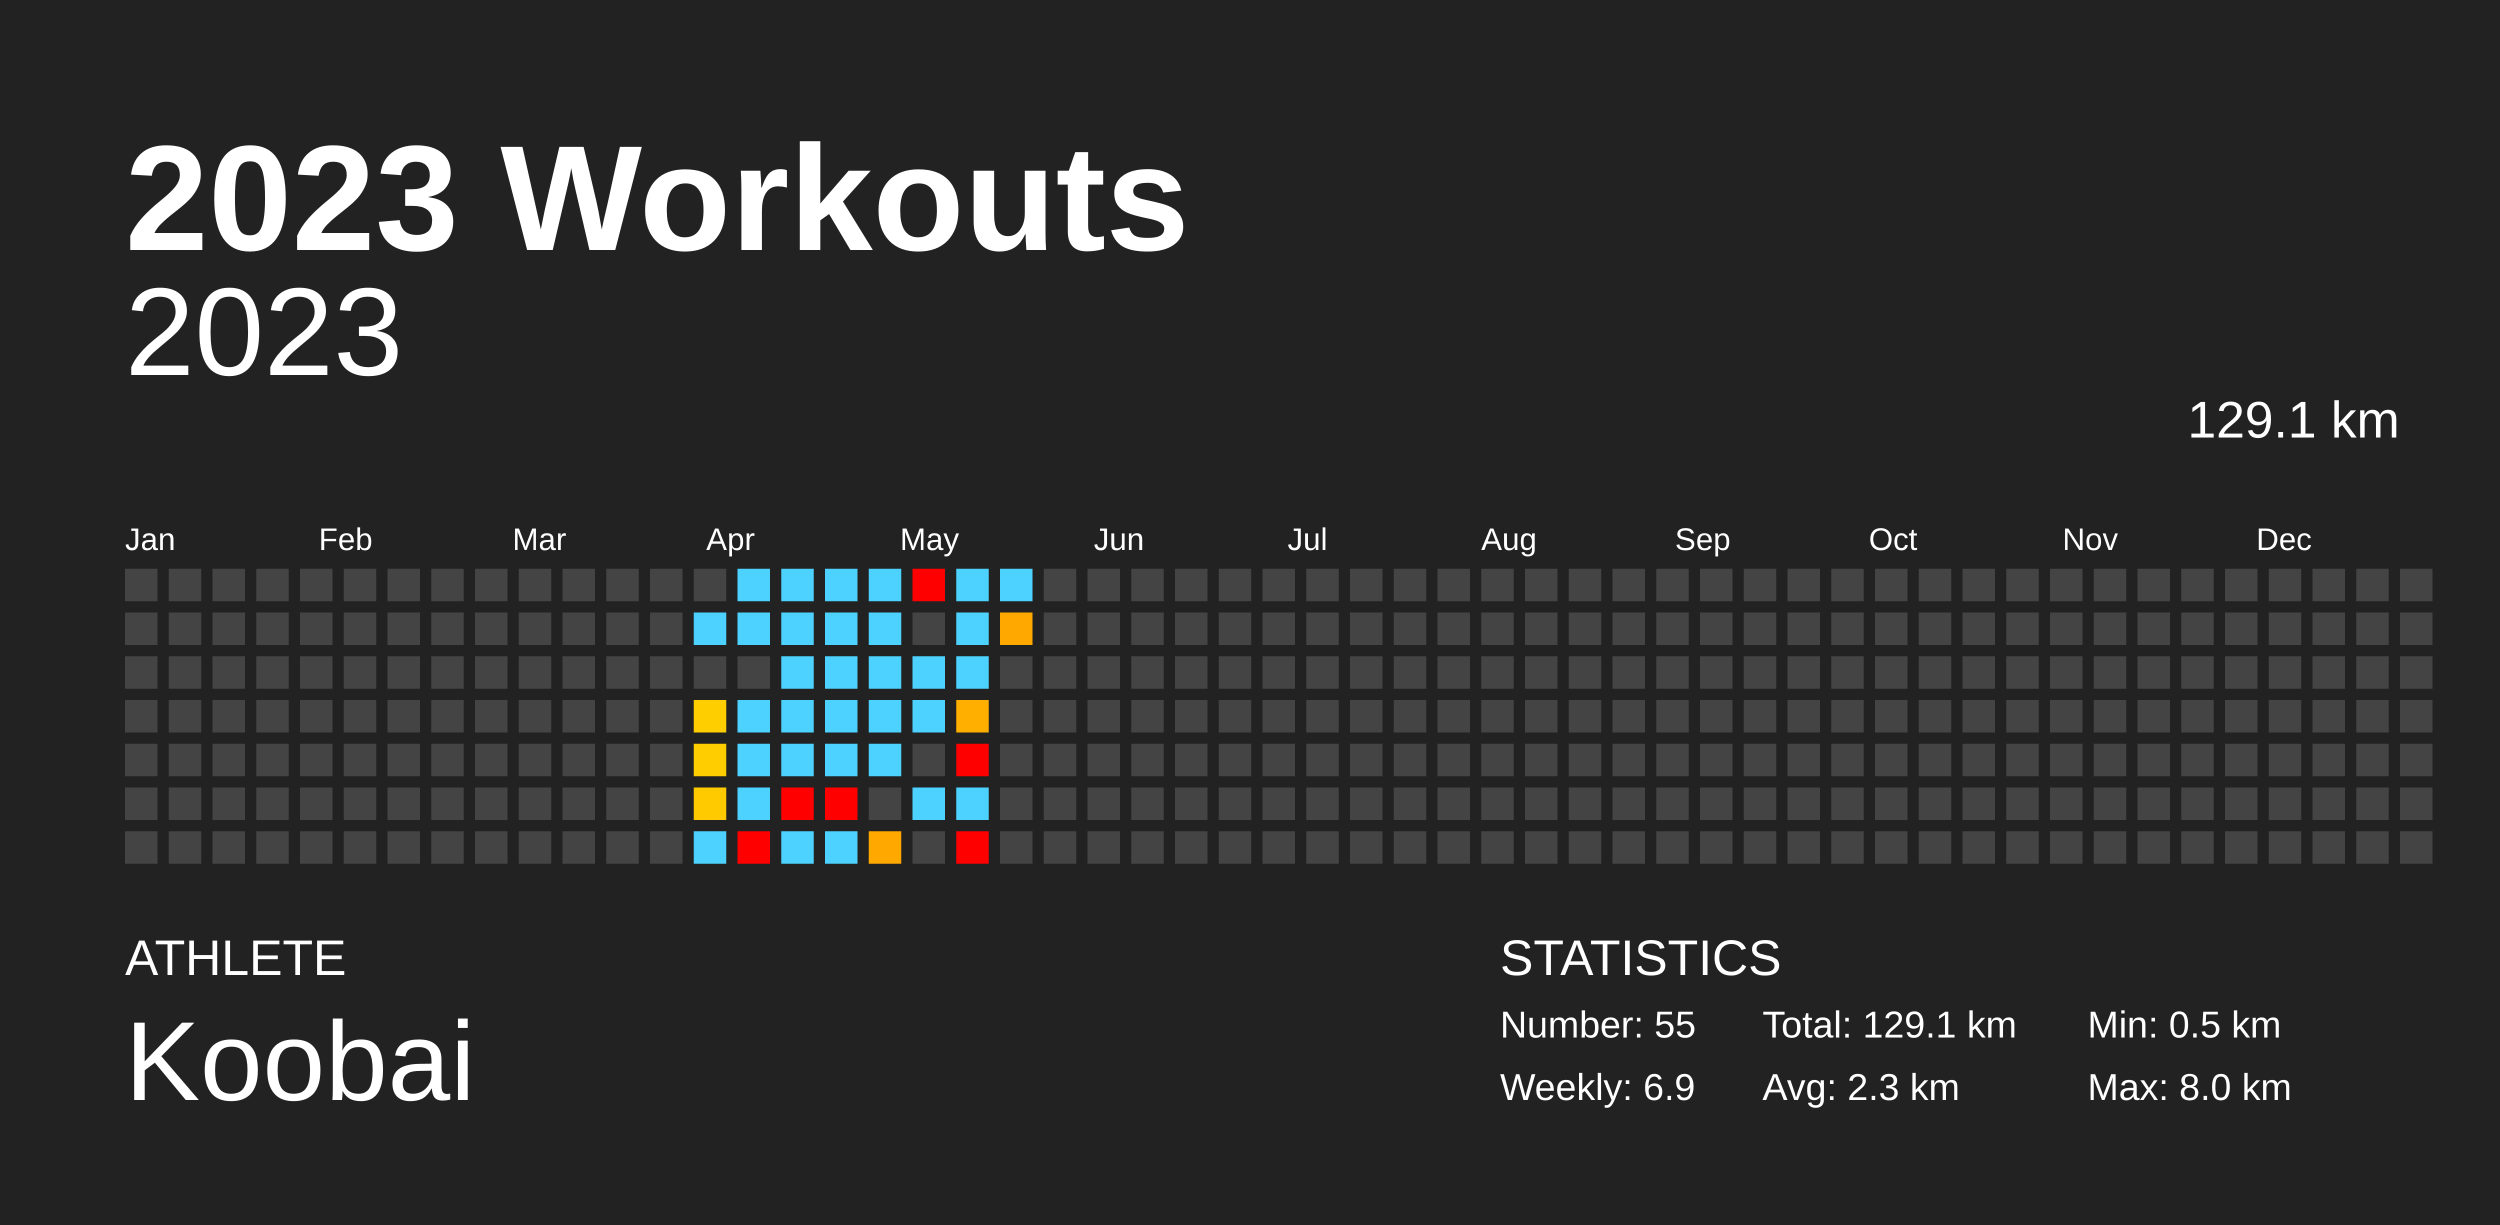
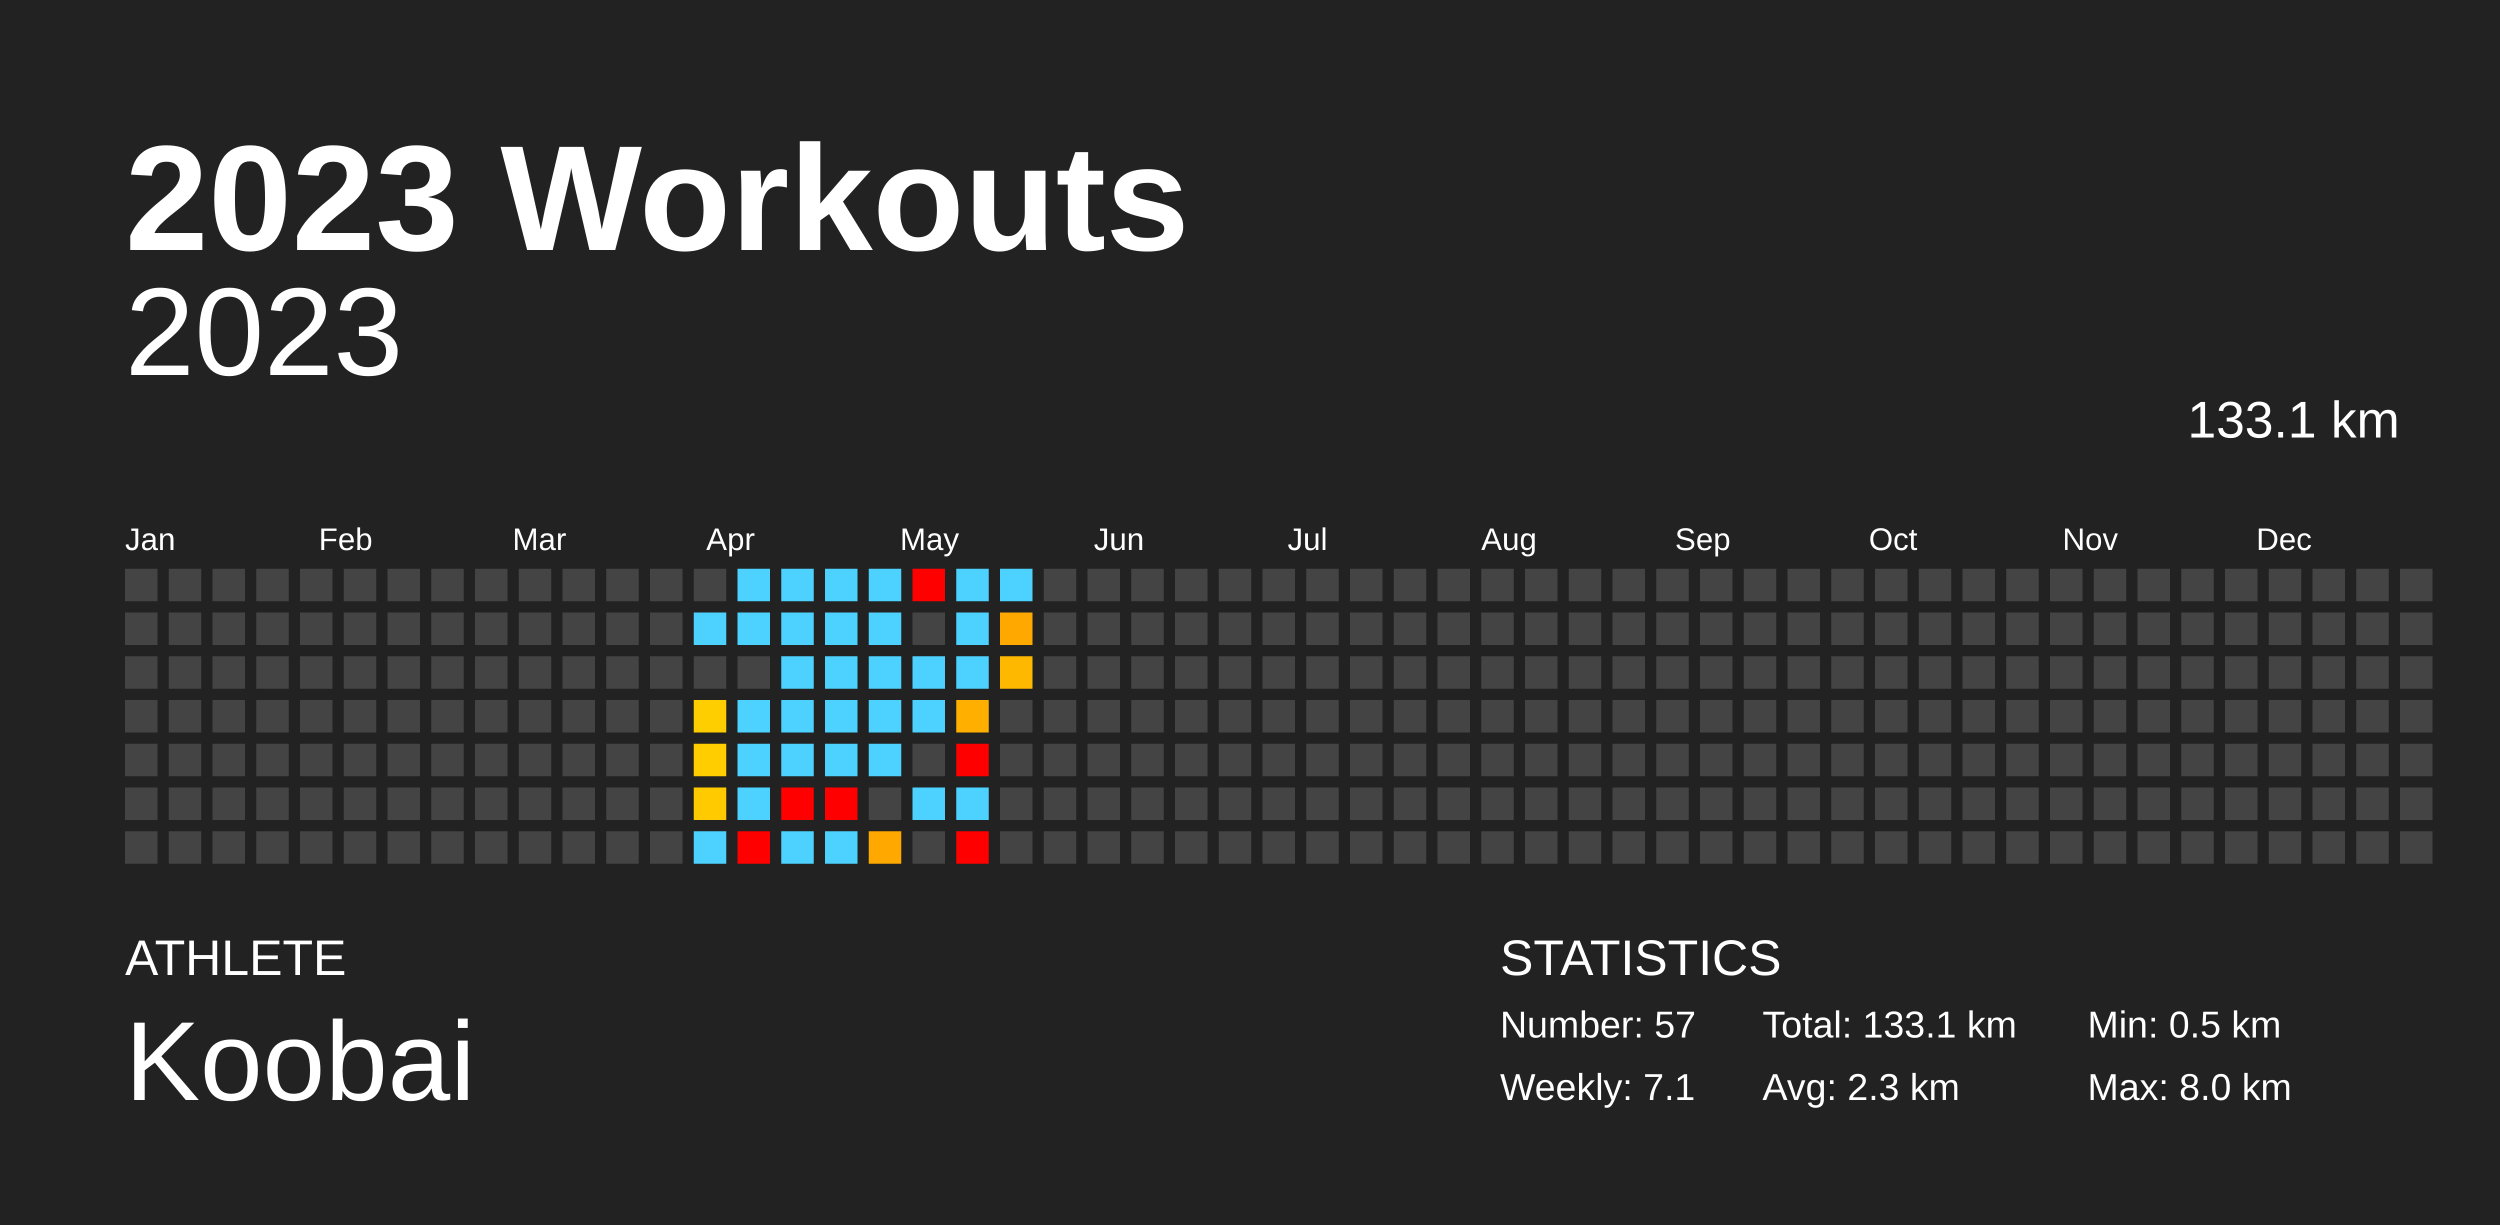
<svg xmlns="http://www.w3.org/2000/svg" baseProfile="full" height="98mm" version="1.1" viewBox="0,0,200,98" width="200mm">
  <defs />
  <rect fill="#222222" height="98" width="200" x="0" y="0" />
  <text fill="#FFFFFF" style="font-size:12px; font-family:Arial; font-weight:bold;" x="10" y="20">2023 Workouts</text>
  <text fill="#FFFFFF" style="font-size:4px; font-family:Arial" x="10" y="78">ATHLETE</text>
  <text fill="#FFFFFF" style="font-size:9px; font-family:Arial" x="10" y="88">Koobai</text>
  <text fill="#FFFFFF" style="font-size:4px; font-family:Arial" x="120" y="78">STATISTICS</text>
-   <text fill="#FFFFFF" style="font-size:3px; font-family:Arial" x="120" y="83">Number: 55</text>
-   <text fill="#FFFFFF" style="font-size:3px; font-family:Arial" x="120" y="88">Weekly: 6.9</text>
-   <text fill="#FFFFFF" style="font-size:3px; font-family:Arial" x="141" y="83">Total: 129.1 km</text>
+   <text fill="#FFFFFF" style="font-size:3px; font-family:Arial" x="120" y="83">Number: 57</text>
+   <text fill="#FFFFFF" style="font-size:3px; font-family:Arial" x="120" y="88">Weekly: 7.1</text>
+   <text fill="#FFFFFF" style="font-size:3px; font-family:Arial" x="141" y="83">Total: 133.1 km</text>
  <text fill="#FFFFFF" style="font-size:3px; font-family:Arial" x="141" y="88">Avg: 2.3 km</text>
  <text fill="#FFFFFF" style="font-size:3px; font-family:Arial" x="167" y="83">Min: 0.5 km</text>
  <text fill="#FFFFFF" style="font-size:3px; font-family:Arial" x="167" y="88">Max: 8.0 km</text>
  <text alignment-baseline="hanging" fill="#FFFFFF" style="font-size:10.0px; font-family:Arial;" x="10" y="30">2023</text>
-   <text alignment-baseline="hanging" fill="#FFFFFF" style="font-size:4.125px; font-family:Arial;" x="175" y="35">129.1 km</text>
+   <text alignment-baseline="hanging" fill="#FFFFFF" style="font-size:4.125px; font-family:Arial;" x="175" y="35">133.1 km</text>
  <text fill="#FFFFFF" style="font-size:2.5px; font-family:Arial" x="10.0" y="44">Jan</text>
  <text fill="#FFFFFF" style="font-size:2.5px; font-family:Arial" x="25.5" y="44">Feb</text>
  <text fill="#FFFFFF" style="font-size:2.5px; font-family:Arial" x="41.0" y="44">Mar</text>
  <text fill="#FFFFFF" style="font-size:2.5px; font-family:Arial" x="56.5" y="44">Apr</text>
  <text fill="#FFFFFF" style="font-size:2.5px; font-family:Arial" x="72.0" y="44">May</text>
  <text fill="#FFFFFF" style="font-size:2.5px; font-family:Arial" x="87.5" y="44">Jun</text>
  <text fill="#FFFFFF" style="font-size:2.5px; font-family:Arial" x="103.0" y="44">Jul</text>
  <text fill="#FFFFFF" style="font-size:2.5px; font-family:Arial" x="118.5" y="44">Aug</text>
  <text fill="#FFFFFF" style="font-size:2.5px; font-family:Arial" x="134.0" y="44">Sep</text>
  <text fill="#FFFFFF" style="font-size:2.5px; font-family:Arial" x="149.5" y="44">Oct</text>
  <text fill="#FFFFFF" style="font-size:2.5px; font-family:Arial" x="165.0" y="44">Nov</text>
  <text fill="#FFFFFF" style="font-size:2.5px; font-family:Arial" x="180.5" y="44">Dec</text>
  <rect fill="#444444" height="2.6" width="2.6" x="10.0" y="45.5" />
  <rect fill="#444444" height="2.6" width="2.6" x="10.0" y="49.0" />
  <rect fill="#444444" height="2.6" width="2.6" x="10.0" y="52.5" />
  <rect fill="#444444" height="2.6" width="2.6" x="10.0" y="56.0" />
  <rect fill="#444444" height="2.6" width="2.6" x="10.0" y="59.5" />
  <rect fill="#444444" height="2.6" width="2.6" x="10.0" y="63.0" />
  <rect fill="#444444" height="2.6" width="2.6" x="10.0" y="66.5" />
  <rect fill="#444444" height="2.6" width="2.6" x="13.5" y="45.5" />
  <rect fill="#444444" height="2.6" width="2.6" x="13.5" y="49.0" />
  <rect fill="#444444" height="2.6" width="2.6" x="13.5" y="52.5" />
  <rect fill="#444444" height="2.6" width="2.6" x="13.5" y="56.0" />
  <rect fill="#444444" height="2.6" width="2.6" x="13.5" y="59.5" />
  <rect fill="#444444" height="2.6" width="2.6" x="13.5" y="63.0" />
  <rect fill="#444444" height="2.6" width="2.6" x="13.5" y="66.5" />
  <rect fill="#444444" height="2.6" width="2.6" x="17.0" y="45.5" />
  <rect fill="#444444" height="2.6" width="2.6" x="17.0" y="49.0" />
  <rect fill="#444444" height="2.6" width="2.6" x="17.0" y="52.5" />
  <rect fill="#444444" height="2.6" width="2.6" x="17.0" y="56.0" />
  <rect fill="#444444" height="2.6" width="2.6" x="17.0" y="59.5" />
  <rect fill="#444444" height="2.6" width="2.6" x="17.0" y="63.0" />
  <rect fill="#444444" height="2.6" width="2.6" x="17.0" y="66.5" />
  <rect fill="#444444" height="2.6" width="2.6" x="20.5" y="45.5" />
  <rect fill="#444444" height="2.6" width="2.6" x="20.5" y="49.0" />
  <rect fill="#444444" height="2.6" width="2.6" x="20.5" y="52.5" />
  <rect fill="#444444" height="2.6" width="2.6" x="20.5" y="56.0" />
  <rect fill="#444444" height="2.6" width="2.6" x="20.5" y="59.5" />
  <rect fill="#444444" height="2.6" width="2.6" x="20.5" y="63.0" />
  <rect fill="#444444" height="2.6" width="2.6" x="20.5" y="66.5" />
  <rect fill="#444444" height="2.6" width="2.6" x="24.0" y="45.5" />
  <rect fill="#444444" height="2.6" width="2.6" x="24.0" y="49.0" />
  <rect fill="#444444" height="2.6" width="2.6" x="24.0" y="52.5" />
  <rect fill="#444444" height="2.6" width="2.6" x="24.0" y="56.0" />
  <rect fill="#444444" height="2.6" width="2.6" x="24.0" y="59.5" />
  <rect fill="#444444" height="2.6" width="2.6" x="24.0" y="63.0" />
  <rect fill="#444444" height="2.6" width="2.6" x="24.0" y="66.5" />
  <rect fill="#444444" height="2.6" width="2.6" x="27.5" y="45.5" />
  <rect fill="#444444" height="2.6" width="2.6" x="27.5" y="49.0" />
  <rect fill="#444444" height="2.6" width="2.6" x="27.5" y="52.5" />
  <rect fill="#444444" height="2.6" width="2.6" x="27.5" y="56.0" />
  <rect fill="#444444" height="2.6" width="2.6" x="27.5" y="59.5" />
  <rect fill="#444444" height="2.6" width="2.6" x="27.5" y="63.0" />
  <rect fill="#444444" height="2.6" width="2.6" x="27.5" y="66.5" />
  <rect fill="#444444" height="2.6" width="2.6" x="31.0" y="45.5" />
  <rect fill="#444444" height="2.6" width="2.6" x="31.0" y="49.0" />
  <rect fill="#444444" height="2.6" width="2.6" x="31.0" y="52.5" />
  <rect fill="#444444" height="2.6" width="2.6" x="31.0" y="56.0" />
  <rect fill="#444444" height="2.6" width="2.6" x="31.0" y="59.5" />
  <rect fill="#444444" height="2.6" width="2.6" x="31.0" y="63.0" />
  <rect fill="#444444" height="2.6" width="2.6" x="31.0" y="66.5" />
  <rect fill="#444444" height="2.6" width="2.6" x="34.5" y="45.5" />
  <rect fill="#444444" height="2.6" width="2.6" x="34.5" y="49.0" />
  <rect fill="#444444" height="2.6" width="2.6" x="34.5" y="52.5" />
  <rect fill="#444444" height="2.6" width="2.6" x="34.5" y="56.0" />
  <rect fill="#444444" height="2.6" width="2.6" x="34.5" y="59.5" />
  <rect fill="#444444" height="2.6" width="2.6" x="34.5" y="63.0" />
  <rect fill="#444444" height="2.6" width="2.6" x="34.5" y="66.5" />
  <rect fill="#444444" height="2.6" width="2.6" x="38.0" y="45.5" />
  <rect fill="#444444" height="2.6" width="2.6" x="38.0" y="49.0" />
  <rect fill="#444444" height="2.6" width="2.6" x="38.0" y="52.5" />
  <rect fill="#444444" height="2.6" width="2.6" x="38.0" y="56.0" />
  <rect fill="#444444" height="2.6" width="2.6" x="38.0" y="59.5" />
  <rect fill="#444444" height="2.6" width="2.6" x="38.0" y="63.0" />
  <rect fill="#444444" height="2.6" width="2.6" x="38.0" y="66.5" />
  <rect fill="#444444" height="2.6" width="2.6" x="41.5" y="45.5" />
  <rect fill="#444444" height="2.6" width="2.6" x="41.5" y="49.0" />
  <rect fill="#444444" height="2.6" width="2.6" x="41.5" y="52.5" />
  <rect fill="#444444" height="2.6" width="2.6" x="41.5" y="56.0" />
  <rect fill="#444444" height="2.6" width="2.6" x="41.5" y="59.5" />
  <rect fill="#444444" height="2.6" width="2.6" x="41.5" y="63.0" />
  <rect fill="#444444" height="2.6" width="2.6" x="41.5" y="66.5" />
  <rect fill="#444444" height="2.6" width="2.6" x="45.0" y="45.5" />
  <rect fill="#444444" height="2.6" width="2.6" x="45.0" y="49.0" />
  <rect fill="#444444" height="2.6" width="2.6" x="45.0" y="52.5" />
  <rect fill="#444444" height="2.6" width="2.6" x="45.0" y="56.0" />
  <rect fill="#444444" height="2.6" width="2.6" x="45.0" y="59.5" />
  <rect fill="#444444" height="2.6" width="2.6" x="45.0" y="63.0" />
  <rect fill="#444444" height="2.6" width="2.6" x="45.0" y="66.5" />
  <rect fill="#444444" height="2.6" width="2.6" x="48.5" y="45.5" />
  <rect fill="#444444" height="2.6" width="2.6" x="48.5" y="49.0" />
  <rect fill="#444444" height="2.6" width="2.6" x="48.5" y="52.5" />
  <rect fill="#444444" height="2.6" width="2.6" x="48.5" y="56.0" />
  <rect fill="#444444" height="2.6" width="2.6" x="48.5" y="59.5" />
  <rect fill="#444444" height="2.6" width="2.6" x="48.5" y="63.0" />
  <rect fill="#444444" height="2.6" width="2.6" x="48.5" y="66.5" />
  <rect fill="#444444" height="2.6" width="2.6" x="52.0" y="45.5" />
  <rect fill="#444444" height="2.6" width="2.6" x="52.0" y="49.0" />
  <rect fill="#444444" height="2.6" width="2.6" x="52.0" y="52.5" />
  <rect fill="#444444" height="2.6" width="2.6" x="52.0" y="56.0" />
  <rect fill="#444444" height="2.6" width="2.6" x="52.0" y="59.5" />
  <rect fill="#444444" height="2.6" width="2.6" x="52.0" y="63.0" />
  <rect fill="#444444" height="2.6" width="2.6" x="52.0" y="66.5" />
  <rect fill="#444444" height="2.6" width="2.6" x="55.5" y="45.5" />
  <rect fill="#4dd2ff" height="2.6" width="2.6" x="55.5" y="49.0" />
  <rect fill="#444444" height="2.6" width="2.6" x="55.5" y="52.5" />
  <rect fill="#ffce00" height="2.6" width="2.6" x="55.5" y="56.0" />
  <rect fill="#ffcd00" height="2.6" width="2.6" x="55.5" y="59.5" />
  <rect fill="#ffcb00" height="2.6" width="2.6" x="55.5" y="63.0" />
  <rect fill="#4dd2ff" height="2.6" width="2.6" x="55.5" y="66.5" />
  <rect fill="#4dd2ff" height="2.6" width="2.6" x="59.0" y="45.5" />
  <rect fill="#4dd2ff" height="2.6" width="2.6" x="59.0" y="49.0" />
  <rect fill="#444444" height="2.6" width="2.6" x="59.0" y="52.5" />
  <rect fill="#4dd2ff" height="2.6" width="2.6" x="59.0" y="56.0" />
  <rect fill="#4dd2ff" height="2.6" width="2.6" x="59.0" y="59.5" />
  <rect fill="#4dd2ff" height="2.6" width="2.6" x="59.0" y="63.0" />
  <rect fill="red" height="2.6" width="2.6" x="59.0" y="66.5" />
  <rect fill="#4dd2ff" height="2.6" width="2.6" x="62.5" y="45.5" />
  <rect fill="#4dd2ff" height="2.6" width="2.6" x="62.5" y="49.0" />
  <rect fill="#4dd2ff" height="2.6" width="2.6" x="62.5" y="52.5" />
  <rect fill="#4dd2ff" height="2.6" width="2.6" x="62.5" y="56.0" />
  <rect fill="#4dd2ff" height="2.6" width="2.6" x="62.5" y="59.5" />
  <rect fill="red" height="2.6" width="2.6" x="62.5" y="63.0" />
  <rect fill="#4dd2ff" height="2.6" width="2.6" x="62.5" y="66.5" />
  <rect fill="#4dd2ff" height="2.6" width="2.6" x="66.0" y="45.5" />
  <rect fill="#4dd2ff" height="2.6" width="2.6" x="66.0" y="49.0" />
  <rect fill="#4dd2ff" height="2.6" width="2.6" x="66.0" y="52.5" />
  <rect fill="#4dd2ff" height="2.6" width="2.6" x="66.0" y="56.0" />
  <rect fill="#4dd2ff" height="2.6" width="2.6" x="66.0" y="59.5" />
  <rect fill="red" height="2.6" width="2.6" x="66.0" y="63.0" />
  <rect fill="#4dd2ff" height="2.6" width="2.6" x="66.0" y="66.5" />
  <rect fill="#4dd2ff" height="2.6" width="2.6" x="69.5" y="45.5" />
  <rect fill="#4dd2ff" height="2.6" width="2.6" x="69.5" y="49.0" />
  <rect fill="#4dd2ff" height="2.6" width="2.6" x="69.5" y="52.5" />
  <rect fill="#4dd2ff" height="2.6" width="2.6" x="69.5" y="56.0" />
  <rect fill="#4dd2ff" height="2.6" width="2.6" x="69.5" y="59.5" />
  <rect fill="#444444" height="2.6" width="2.6" x="69.5" y="63.0" />
  <rect fill="#ffa800" height="2.6" width="2.6" x="69.5" y="66.5" />
  <rect fill="red" height="2.6" width="2.6" x="73.0" y="45.5" />
  <rect fill="#444444" height="2.6" width="2.6" x="73.0" y="49.0" />
  <rect fill="#4dd2ff" height="2.6" width="2.6" x="73.0" y="52.5" />
  <rect fill="#4dd2ff" height="2.6" width="2.6" x="73.0" y="56.0" />
  <rect fill="#444444" height="2.6" width="2.6" x="73.0" y="59.5" />
  <rect fill="#4dd2ff" height="2.6" width="2.6" x="73.0" y="63.0" />
  <rect fill="#444444" height="2.6" width="2.6" x="73.0" y="66.5" />
  <rect fill="#4dd2ff" height="2.6" width="2.6" x="76.5" y="45.5" />
  <rect fill="#4dd2ff" height="2.6" width="2.6" x="76.5" y="49.0" />
  <rect fill="#4dd2ff" height="2.6" width="2.6" x="76.5" y="52.5" />
  <rect fill="#ffaf00" height="2.6" width="2.6" x="76.5" y="56.0" />
  <rect fill="red" height="2.6" width="2.6" x="76.5" y="59.5" />
  <rect fill="#4dd2ff" height="2.6" width="2.6" x="76.5" y="63.0" />
  <rect fill="red" height="2.6" width="2.6" x="76.5" y="66.5" />
  <rect fill="#4dd2ff" height="2.6" width="2.6" x="80.0" y="45.5" />
  <rect fill="#ffa900" height="2.6" width="2.6" x="80.0" y="49.0" />
-   <rect fill="#444444" height="2.6" width="2.6" x="80.0" y="52.5" />
+   <rect fill="#ffb800" height="2.6" width="2.6" x="80.0" y="52.5" />
  <rect fill="#444444" height="2.6" width="2.6" x="80.0" y="56.0" />
  <rect fill="#444444" height="2.6" width="2.6" x="80.0" y="59.5" />
  <rect fill="#444444" height="2.6" width="2.6" x="80.0" y="63.0" />
  <rect fill="#444444" height="2.6" width="2.6" x="80.0" y="66.5" />
  <rect fill="#444444" height="2.6" width="2.6" x="83.5" y="45.5" />
  <rect fill="#444444" height="2.6" width="2.6" x="83.5" y="49.0" />
  <rect fill="#444444" height="2.6" width="2.6" x="83.5" y="52.5" />
  <rect fill="#444444" height="2.6" width="2.6" x="83.5" y="56.0" />
  <rect fill="#444444" height="2.6" width="2.6" x="83.5" y="59.5" />
  <rect fill="#444444" height="2.6" width="2.6" x="83.5" y="63.0" />
  <rect fill="#444444" height="2.6" width="2.6" x="83.5" y="66.5" />
  <rect fill="#444444" height="2.6" width="2.6" x="87.0" y="45.5" />
  <rect fill="#444444" height="2.6" width="2.6" x="87.0" y="49.0" />
  <rect fill="#444444" height="2.6" width="2.6" x="87.0" y="52.5" />
  <rect fill="#444444" height="2.6" width="2.6" x="87.0" y="56.0" />
  <rect fill="#444444" height="2.6" width="2.6" x="87.0" y="59.5" />
  <rect fill="#444444" height="2.6" width="2.6" x="87.0" y="63.0" />
  <rect fill="#444444" height="2.6" width="2.6" x="87.0" y="66.5" />
  <rect fill="#444444" height="2.6" width="2.6" x="90.5" y="45.5" />
  <rect fill="#444444" height="2.6" width="2.6" x="90.5" y="49.0" />
  <rect fill="#444444" height="2.6" width="2.6" x="90.5" y="52.5" />
  <rect fill="#444444" height="2.6" width="2.6" x="90.5" y="56.0" />
  <rect fill="#444444" height="2.6" width="2.6" x="90.5" y="59.5" />
  <rect fill="#444444" height="2.6" width="2.6" x="90.5" y="63.0" />
  <rect fill="#444444" height="2.6" width="2.6" x="90.5" y="66.5" />
  <rect fill="#444444" height="2.6" width="2.6" x="94.0" y="45.5" />
  <rect fill="#444444" height="2.6" width="2.6" x="94.0" y="49.0" />
  <rect fill="#444444" height="2.6" width="2.6" x="94.0" y="52.5" />
  <rect fill="#444444" height="2.6" width="2.6" x="94.0" y="56.0" />
  <rect fill="#444444" height="2.6" width="2.6" x="94.0" y="59.5" />
  <rect fill="#444444" height="2.6" width="2.6" x="94.0" y="63.0" />
  <rect fill="#444444" height="2.6" width="2.6" x="94.0" y="66.5" />
  <rect fill="#444444" height="2.6" width="2.6" x="97.5" y="45.5" />
  <rect fill="#444444" height="2.6" width="2.6" x="97.5" y="49.0" />
  <rect fill="#444444" height="2.6" width="2.6" x="97.5" y="52.5" />
  <rect fill="#444444" height="2.6" width="2.6" x="97.5" y="56.0" />
  <rect fill="#444444" height="2.6" width="2.6" x="97.5" y="59.5" />
  <rect fill="#444444" height="2.6" width="2.6" x="97.5" y="63.0" />
  <rect fill="#444444" height="2.6" width="2.6" x="97.5" y="66.5" />
  <rect fill="#444444" height="2.6" width="2.6" x="101.0" y="45.5" />
  <rect fill="#444444" height="2.6" width="2.6" x="101.0" y="49.0" />
  <rect fill="#444444" height="2.6" width="2.6" x="101.0" y="52.5" />
  <rect fill="#444444" height="2.6" width="2.6" x="101.0" y="56.0" />
  <rect fill="#444444" height="2.6" width="2.6" x="101.0" y="59.5" />
  <rect fill="#444444" height="2.6" width="2.6" x="101.0" y="63.0" />
  <rect fill="#444444" height="2.6" width="2.6" x="101.0" y="66.5" />
  <rect fill="#444444" height="2.6" width="2.6" x="104.5" y="45.5" />
  <rect fill="#444444" height="2.6" width="2.6" x="104.5" y="49.0" />
  <rect fill="#444444" height="2.6" width="2.6" x="104.5" y="52.5" />
  <rect fill="#444444" height="2.6" width="2.6" x="104.5" y="56.0" />
  <rect fill="#444444" height="2.6" width="2.6" x="104.5" y="59.5" />
  <rect fill="#444444" height="2.6" width="2.6" x="104.5" y="63.0" />
  <rect fill="#444444" height="2.6" width="2.6" x="104.5" y="66.5" />
  <rect fill="#444444" height="2.6" width="2.6" x="108.0" y="45.5" />
  <rect fill="#444444" height="2.6" width="2.6" x="108.0" y="49.0" />
  <rect fill="#444444" height="2.6" width="2.6" x="108.0" y="52.5" />
  <rect fill="#444444" height="2.6" width="2.6" x="108.0" y="56.0" />
  <rect fill="#444444" height="2.6" width="2.6" x="108.0" y="59.5" />
  <rect fill="#444444" height="2.6" width="2.6" x="108.0" y="63.0" />
  <rect fill="#444444" height="2.6" width="2.6" x="108.0" y="66.5" />
  <rect fill="#444444" height="2.6" width="2.6" x="111.5" y="45.5" />
  <rect fill="#444444" height="2.6" width="2.6" x="111.5" y="49.0" />
  <rect fill="#444444" height="2.6" width="2.6" x="111.5" y="52.5" />
  <rect fill="#444444" height="2.6" width="2.6" x="111.5" y="56.0" />
  <rect fill="#444444" height="2.6" width="2.6" x="111.5" y="59.5" />
  <rect fill="#444444" height="2.6" width="2.6" x="111.5" y="63.0" />
  <rect fill="#444444" height="2.6" width="2.6" x="111.5" y="66.5" />
  <rect fill="#444444" height="2.6" width="2.6" x="115.0" y="45.5" />
  <rect fill="#444444" height="2.6" width="2.6" x="115.0" y="49.0" />
  <rect fill="#444444" height="2.6" width="2.6" x="115.0" y="52.5" />
  <rect fill="#444444" height="2.6" width="2.6" x="115.0" y="56.0" />
  <rect fill="#444444" height="2.6" width="2.6" x="115.0" y="59.5" />
  <rect fill="#444444" height="2.6" width="2.6" x="115.0" y="63.0" />
  <rect fill="#444444" height="2.6" width="2.6" x="115.0" y="66.5" />
  <rect fill="#444444" height="2.6" width="2.6" x="118.5" y="45.5" />
  <rect fill="#444444" height="2.6" width="2.6" x="118.5" y="49.0" />
  <rect fill="#444444" height="2.6" width="2.6" x="118.5" y="52.5" />
  <rect fill="#444444" height="2.6" width="2.6" x="118.5" y="56.0" />
  <rect fill="#444444" height="2.6" width="2.6" x="118.5" y="59.5" />
  <rect fill="#444444" height="2.6" width="2.6" x="118.5" y="63.0" />
  <rect fill="#444444" height="2.6" width="2.6" x="118.5" y="66.5" />
  <rect fill="#444444" height="2.6" width="2.6" x="122.0" y="45.5" />
  <rect fill="#444444" height="2.6" width="2.6" x="122.0" y="49.0" />
  <rect fill="#444444" height="2.6" width="2.6" x="122.0" y="52.5" />
  <rect fill="#444444" height="2.6" width="2.6" x="122.0" y="56.0" />
  <rect fill="#444444" height="2.6" width="2.6" x="122.0" y="59.5" />
  <rect fill="#444444" height="2.6" width="2.6" x="122.0" y="63.0" />
  <rect fill="#444444" height="2.6" width="2.6" x="122.0" y="66.5" />
  <rect fill="#444444" height="2.6" width="2.6" x="125.5" y="45.5" />
  <rect fill="#444444" height="2.6" width="2.6" x="125.5" y="49.0" />
  <rect fill="#444444" height="2.6" width="2.6" x="125.5" y="52.5" />
  <rect fill="#444444" height="2.6" width="2.6" x="125.5" y="56.0" />
  <rect fill="#444444" height="2.6" width="2.6" x="125.5" y="59.5" />
  <rect fill="#444444" height="2.6" width="2.6" x="125.5" y="63.0" />
  <rect fill="#444444" height="2.6" width="2.6" x="125.5" y="66.5" />
  <rect fill="#444444" height="2.6" width="2.6" x="129.0" y="45.5" />
  <rect fill="#444444" height="2.6" width="2.6" x="129.0" y="49.0" />
  <rect fill="#444444" height="2.6" width="2.6" x="129.0" y="52.5" />
  <rect fill="#444444" height="2.6" width="2.6" x="129.0" y="56.0" />
  <rect fill="#444444" height="2.6" width="2.6" x="129.0" y="59.5" />
  <rect fill="#444444" height="2.6" width="2.6" x="129.0" y="63.0" />
  <rect fill="#444444" height="2.6" width="2.6" x="129.0" y="66.5" />
  <rect fill="#444444" height="2.6" width="2.6" x="132.5" y="45.5" />
  <rect fill="#444444" height="2.6" width="2.6" x="132.5" y="49.0" />
  <rect fill="#444444" height="2.6" width="2.6" x="132.5" y="52.5" />
  <rect fill="#444444" height="2.6" width="2.6" x="132.5" y="56.0" />
  <rect fill="#444444" height="2.6" width="2.6" x="132.5" y="59.5" />
  <rect fill="#444444" height="2.6" width="2.6" x="132.5" y="63.0" />
  <rect fill="#444444" height="2.6" width="2.6" x="132.5" y="66.5" />
  <rect fill="#444444" height="2.6" width="2.6" x="136.0" y="45.5" />
  <rect fill="#444444" height="2.6" width="2.6" x="136.0" y="49.0" />
  <rect fill="#444444" height="2.6" width="2.6" x="136.0" y="52.5" />
  <rect fill="#444444" height="2.6" width="2.6" x="136.0" y="56.0" />
  <rect fill="#444444" height="2.6" width="2.6" x="136.0" y="59.5" />
  <rect fill="#444444" height="2.6" width="2.6" x="136.0" y="63.0" />
  <rect fill="#444444" height="2.6" width="2.6" x="136.0" y="66.5" />
  <rect fill="#444444" height="2.6" width="2.6" x="139.5" y="45.5" />
  <rect fill="#444444" height="2.6" width="2.6" x="139.5" y="49.0" />
  <rect fill="#444444" height="2.6" width="2.6" x="139.5" y="52.5" />
  <rect fill="#444444" height="2.6" width="2.6" x="139.5" y="56.0" />
  <rect fill="#444444" height="2.6" width="2.6" x="139.5" y="59.5" />
  <rect fill="#444444" height="2.6" width="2.6" x="139.5" y="63.0" />
  <rect fill="#444444" height="2.6" width="2.6" x="139.5" y="66.5" />
  <rect fill="#444444" height="2.6" width="2.6" x="143.0" y="45.5" />
  <rect fill="#444444" height="2.6" width="2.6" x="143.0" y="49.0" />
  <rect fill="#444444" height="2.6" width="2.6" x="143.0" y="52.5" />
  <rect fill="#444444" height="2.6" width="2.6" x="143.0" y="56.0" />
  <rect fill="#444444" height="2.6" width="2.6" x="143.0" y="59.5" />
  <rect fill="#444444" height="2.6" width="2.6" x="143.0" y="63.0" />
  <rect fill="#444444" height="2.6" width="2.6" x="143.0" y="66.5" />
  <rect fill="#444444" height="2.6" width="2.6" x="146.5" y="45.5" />
  <rect fill="#444444" height="2.6" width="2.6" x="146.5" y="49.0" />
  <rect fill="#444444" height="2.6" width="2.6" x="146.5" y="52.5" />
  <rect fill="#444444" height="2.6" width="2.6" x="146.5" y="56.0" />
  <rect fill="#444444" height="2.6" width="2.6" x="146.5" y="59.5" />
  <rect fill="#444444" height="2.6" width="2.6" x="146.5" y="63.0" />
  <rect fill="#444444" height="2.6" width="2.6" x="146.5" y="66.5" />
  <rect fill="#444444" height="2.6" width="2.6" x="150.0" y="45.5" />
  <rect fill="#444444" height="2.6" width="2.6" x="150.0" y="49.0" />
  <rect fill="#444444" height="2.6" width="2.6" x="150.0" y="52.5" />
  <rect fill="#444444" height="2.6" width="2.6" x="150.0" y="56.0" />
  <rect fill="#444444" height="2.6" width="2.6" x="150.0" y="59.5" />
  <rect fill="#444444" height="2.6" width="2.6" x="150.0" y="63.0" />
  <rect fill="#444444" height="2.6" width="2.6" x="150.0" y="66.5" />
  <rect fill="#444444" height="2.6" width="2.6" x="153.5" y="45.5" />
  <rect fill="#444444" height="2.6" width="2.6" x="153.5" y="49.0" />
  <rect fill="#444444" height="2.6" width="2.6" x="153.5" y="52.5" />
  <rect fill="#444444" height="2.6" width="2.6" x="153.5" y="56.0" />
  <rect fill="#444444" height="2.6" width="2.6" x="153.5" y="59.5" />
  <rect fill="#444444" height="2.6" width="2.6" x="153.5" y="63.0" />
  <rect fill="#444444" height="2.6" width="2.6" x="153.5" y="66.5" />
  <rect fill="#444444" height="2.6" width="2.6" x="157.0" y="45.5" />
  <rect fill="#444444" height="2.6" width="2.6" x="157.0" y="49.0" />
  <rect fill="#444444" height="2.6" width="2.6" x="157.0" y="52.5" />
  <rect fill="#444444" height="2.6" width="2.6" x="157.0" y="56.0" />
  <rect fill="#444444" height="2.6" width="2.6" x="157.0" y="59.5" />
  <rect fill="#444444" height="2.6" width="2.6" x="157.0" y="63.0" />
  <rect fill="#444444" height="2.6" width="2.6" x="157.0" y="66.5" />
  <rect fill="#444444" height="2.6" width="2.6" x="160.5" y="45.5" />
  <rect fill="#444444" height="2.6" width="2.6" x="160.5" y="49.0" />
  <rect fill="#444444" height="2.6" width="2.6" x="160.5" y="52.5" />
  <rect fill="#444444" height="2.6" width="2.6" x="160.5" y="56.0" />
  <rect fill="#444444" height="2.6" width="2.6" x="160.5" y="59.5" />
  <rect fill="#444444" height="2.6" width="2.6" x="160.5" y="63.0" />
  <rect fill="#444444" height="2.6" width="2.6" x="160.5" y="66.5" />
  <rect fill="#444444" height="2.6" width="2.6" x="164.0" y="45.5" />
  <rect fill="#444444" height="2.6" width="2.6" x="164.0" y="49.0" />
  <rect fill="#444444" height="2.6" width="2.6" x="164.0" y="52.5" />
  <rect fill="#444444" height="2.6" width="2.6" x="164.0" y="56.0" />
  <rect fill="#444444" height="2.6" width="2.6" x="164.0" y="59.5" />
  <rect fill="#444444" height="2.6" width="2.6" x="164.0" y="63.0" />
  <rect fill="#444444" height="2.6" width="2.6" x="164.0" y="66.5" />
  <rect fill="#444444" height="2.6" width="2.6" x="167.5" y="45.5" />
  <rect fill="#444444" height="2.6" width="2.6" x="167.5" y="49.0" />
  <rect fill="#444444" height="2.6" width="2.6" x="167.5" y="52.5" />
  <rect fill="#444444" height="2.6" width="2.6" x="167.5" y="56.0" />
  <rect fill="#444444" height="2.6" width="2.6" x="167.5" y="59.5" />
  <rect fill="#444444" height="2.6" width="2.6" x="167.5" y="63.0" />
  <rect fill="#444444" height="2.6" width="2.6" x="167.5" y="66.5" />
  <rect fill="#444444" height="2.6" width="2.6" x="171.0" y="45.5" />
  <rect fill="#444444" height="2.6" width="2.6" x="171.0" y="49.0" />
  <rect fill="#444444" height="2.6" width="2.6" x="171.0" y="52.5" />
  <rect fill="#444444" height="2.6" width="2.6" x="171.0" y="56.0" />
  <rect fill="#444444" height="2.6" width="2.6" x="171.0" y="59.5" />
  <rect fill="#444444" height="2.6" width="2.6" x="171.0" y="63.0" />
  <rect fill="#444444" height="2.6" width="2.6" x="171.0" y="66.5" />
  <rect fill="#444444" height="2.6" width="2.6" x="174.5" y="45.5" />
  <rect fill="#444444" height="2.6" width="2.6" x="174.5" y="49.0" />
  <rect fill="#444444" height="2.6" width="2.6" x="174.5" y="52.5" />
  <rect fill="#444444" height="2.6" width="2.6" x="174.5" y="56.0" />
  <rect fill="#444444" height="2.6" width="2.6" x="174.5" y="59.5" />
  <rect fill="#444444" height="2.6" width="2.6" x="174.5" y="63.0" />
  <rect fill="#444444" height="2.6" width="2.6" x="174.5" y="66.5" />
  <rect fill="#444444" height="2.6" width="2.6" x="178.0" y="45.5" />
  <rect fill="#444444" height="2.6" width="2.6" x="178.0" y="49.0" />
  <rect fill="#444444" height="2.6" width="2.6" x="178.0" y="52.5" />
  <rect fill="#444444" height="2.6" width="2.6" x="178.0" y="56.0" />
  <rect fill="#444444" height="2.6" width="2.6" x="178.0" y="59.5" />
  <rect fill="#444444" height="2.6" width="2.6" x="178.0" y="63.0" />
  <rect fill="#444444" height="2.6" width="2.6" x="178.0" y="66.5" />
  <rect fill="#444444" height="2.6" width="2.6" x="181.5" y="45.5" />
  <rect fill="#444444" height="2.6" width="2.6" x="181.5" y="49.0" />
  <rect fill="#444444" height="2.6" width="2.6" x="181.5" y="52.5" />
  <rect fill="#444444" height="2.6" width="2.6" x="181.5" y="56.0" />
  <rect fill="#444444" height="2.6" width="2.6" x="181.5" y="59.5" />
  <rect fill="#444444" height="2.6" width="2.6" x="181.5" y="63.0" />
  <rect fill="#444444" height="2.6" width="2.6" x="181.5" y="66.5" />
  <rect fill="#444444" height="2.6" width="2.6" x="185.0" y="45.5" />
  <rect fill="#444444" height="2.6" width="2.6" x="185.0" y="49.0" />
  <rect fill="#444444" height="2.6" width="2.6" x="185.0" y="52.5" />
  <rect fill="#444444" height="2.6" width="2.6" x="185.0" y="56.0" />
  <rect fill="#444444" height="2.6" width="2.6" x="185.0" y="59.5" />
  <rect fill="#444444" height="2.6" width="2.6" x="185.0" y="63.0" />
  <rect fill="#444444" height="2.6" width="2.6" x="185.0" y="66.5" />
  <rect fill="#444444" height="2.6" width="2.6" x="188.5" y="45.5" />
  <rect fill="#444444" height="2.6" width="2.6" x="188.5" y="49.0" />
  <rect fill="#444444" height="2.6" width="2.6" x="188.5" y="52.5" />
  <rect fill="#444444" height="2.6" width="2.6" x="188.5" y="56.0" />
  <rect fill="#444444" height="2.6" width="2.6" x="188.5" y="59.5" />
  <rect fill="#444444" height="2.6" width="2.6" x="188.5" y="63.0" />
  <rect fill="#444444" height="2.6" width="2.6" x="188.5" y="66.5" />
  <rect fill="#444444" height="2.6" width="2.6" x="192.0" y="45.5" />
  <rect fill="#444444" height="2.6" width="2.6" x="192.0" y="49.0" />
  <rect fill="#444444" height="2.6" width="2.6" x="192.0" y="52.5" />
  <rect fill="#444444" height="2.6" width="2.6" x="192.0" y="56.0" />
  <rect fill="#444444" height="2.6" width="2.6" x="192.0" y="59.5" />
  <rect fill="#444444" height="2.6" width="2.6" x="192.0" y="63.0" />
  <rect fill="#444444" height="2.6" width="2.6" x="192.0" y="66.5" />
</svg>
